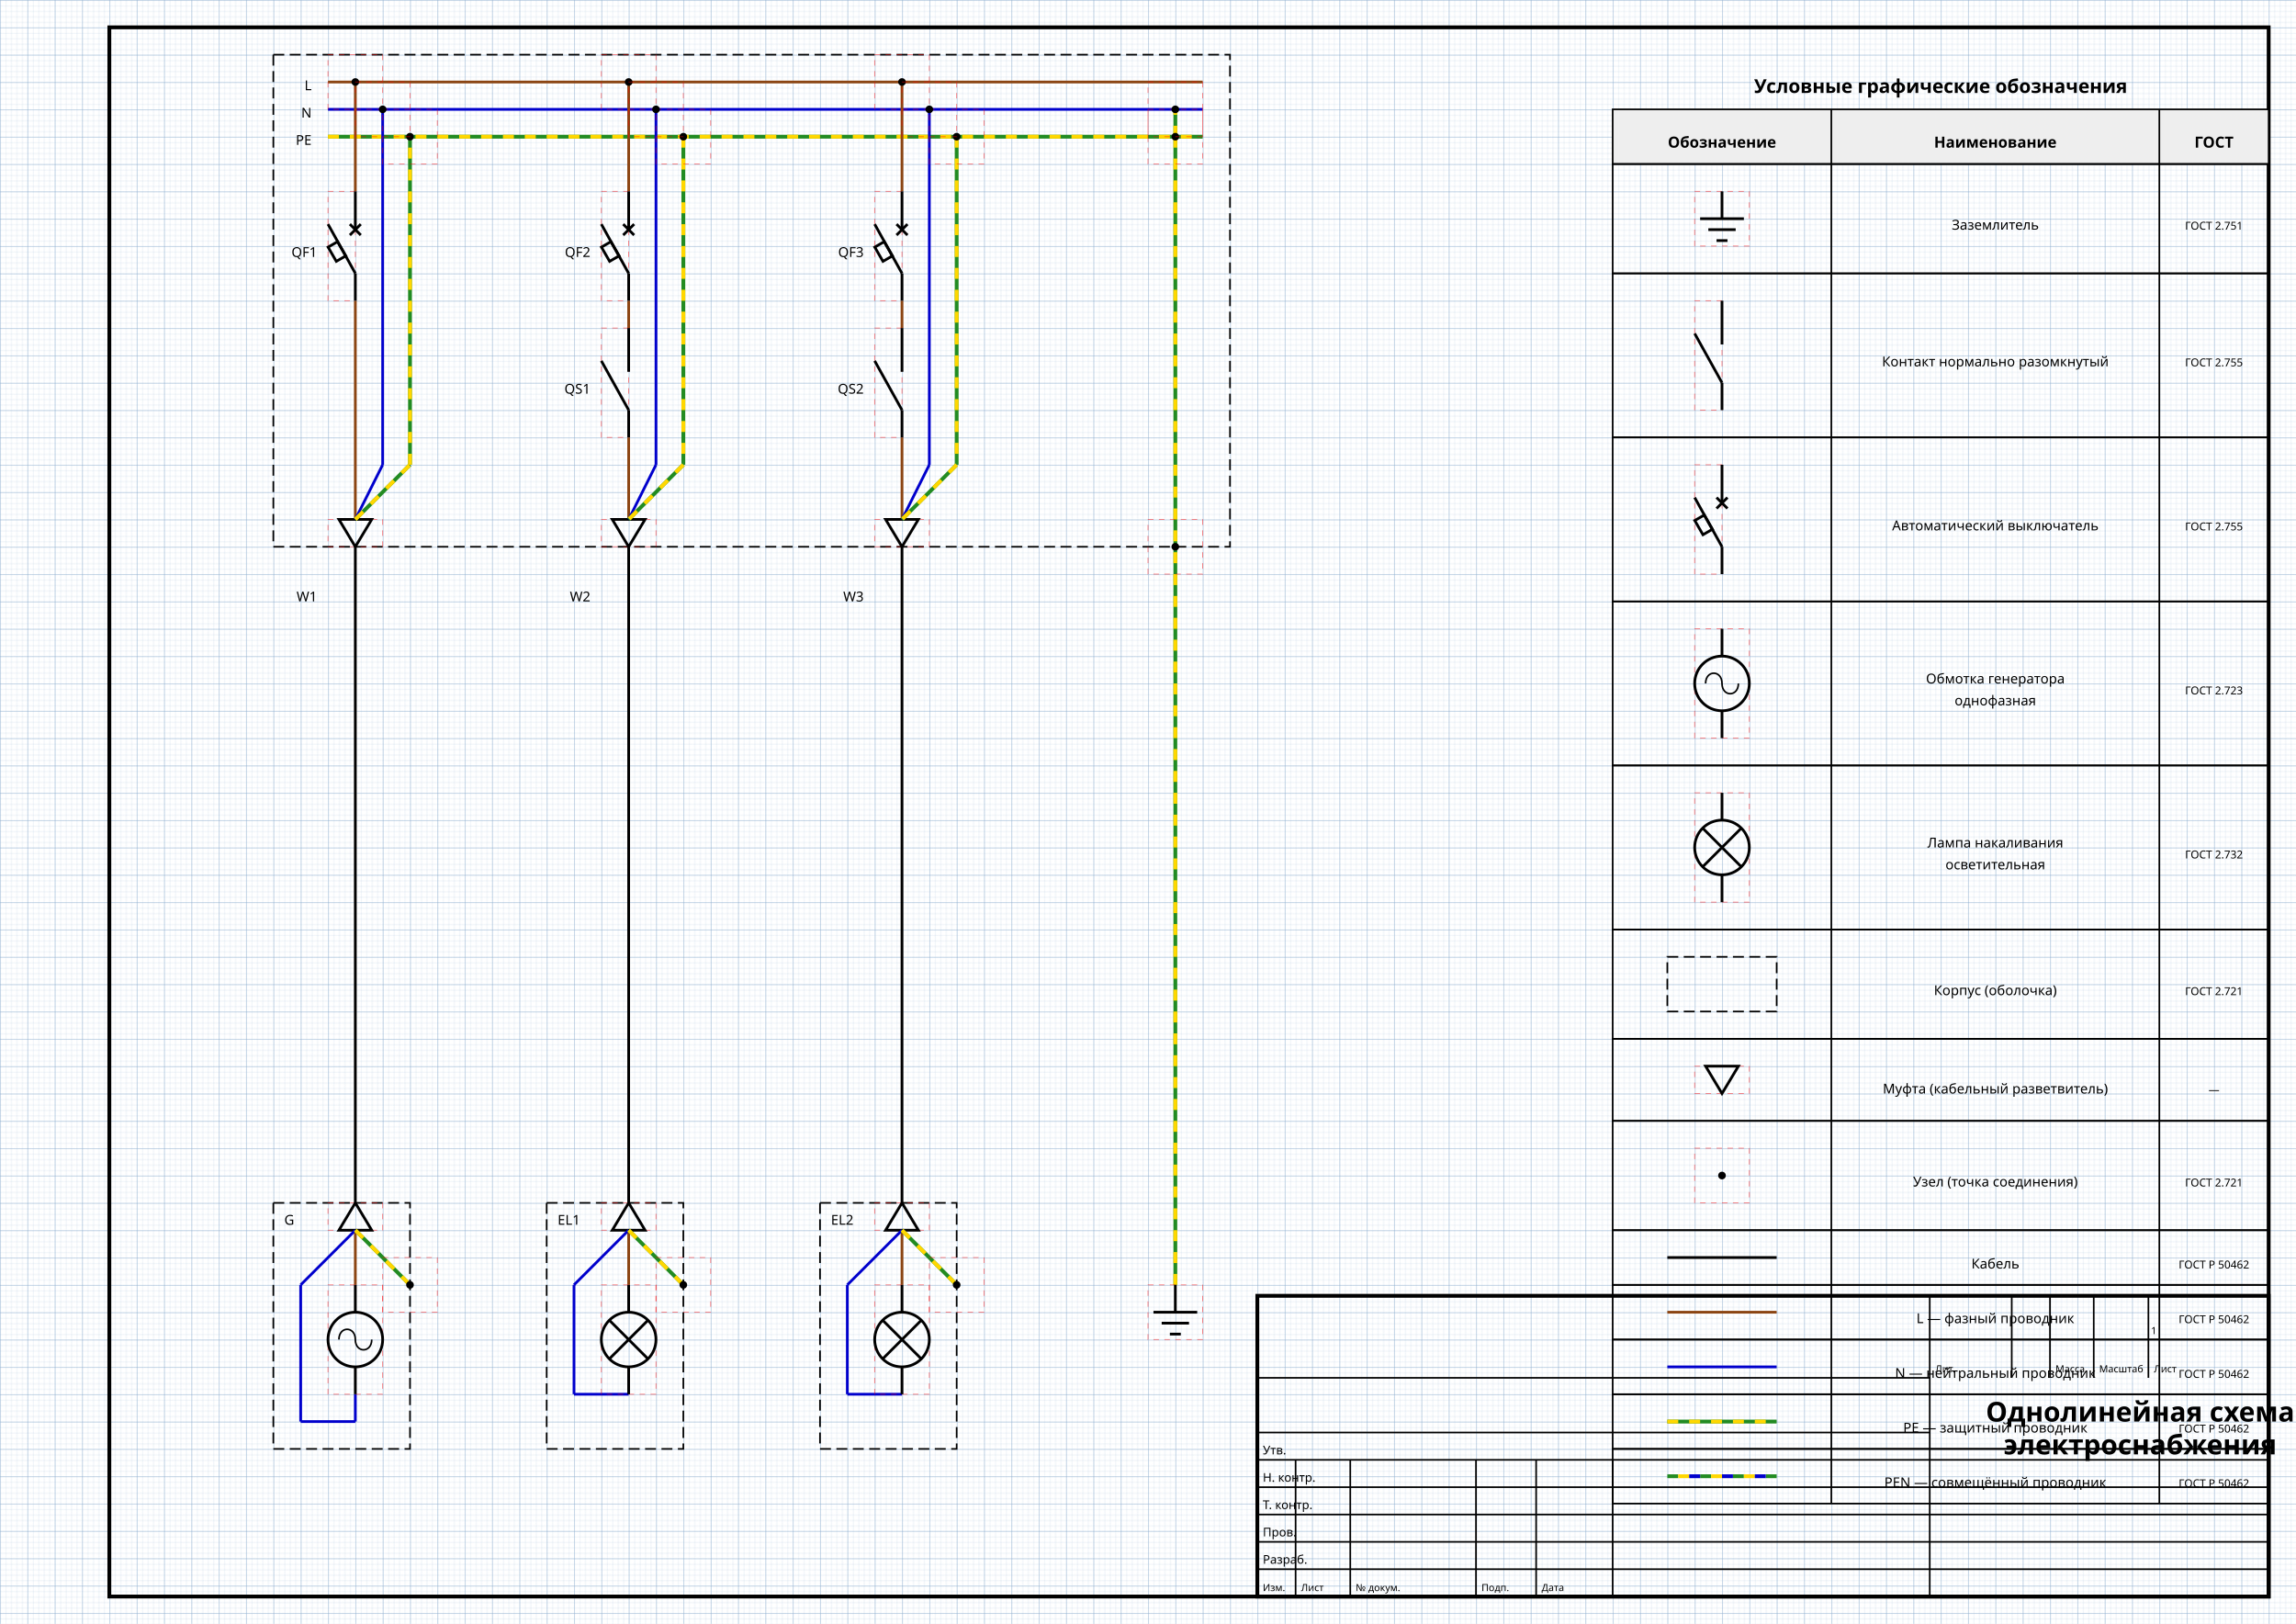
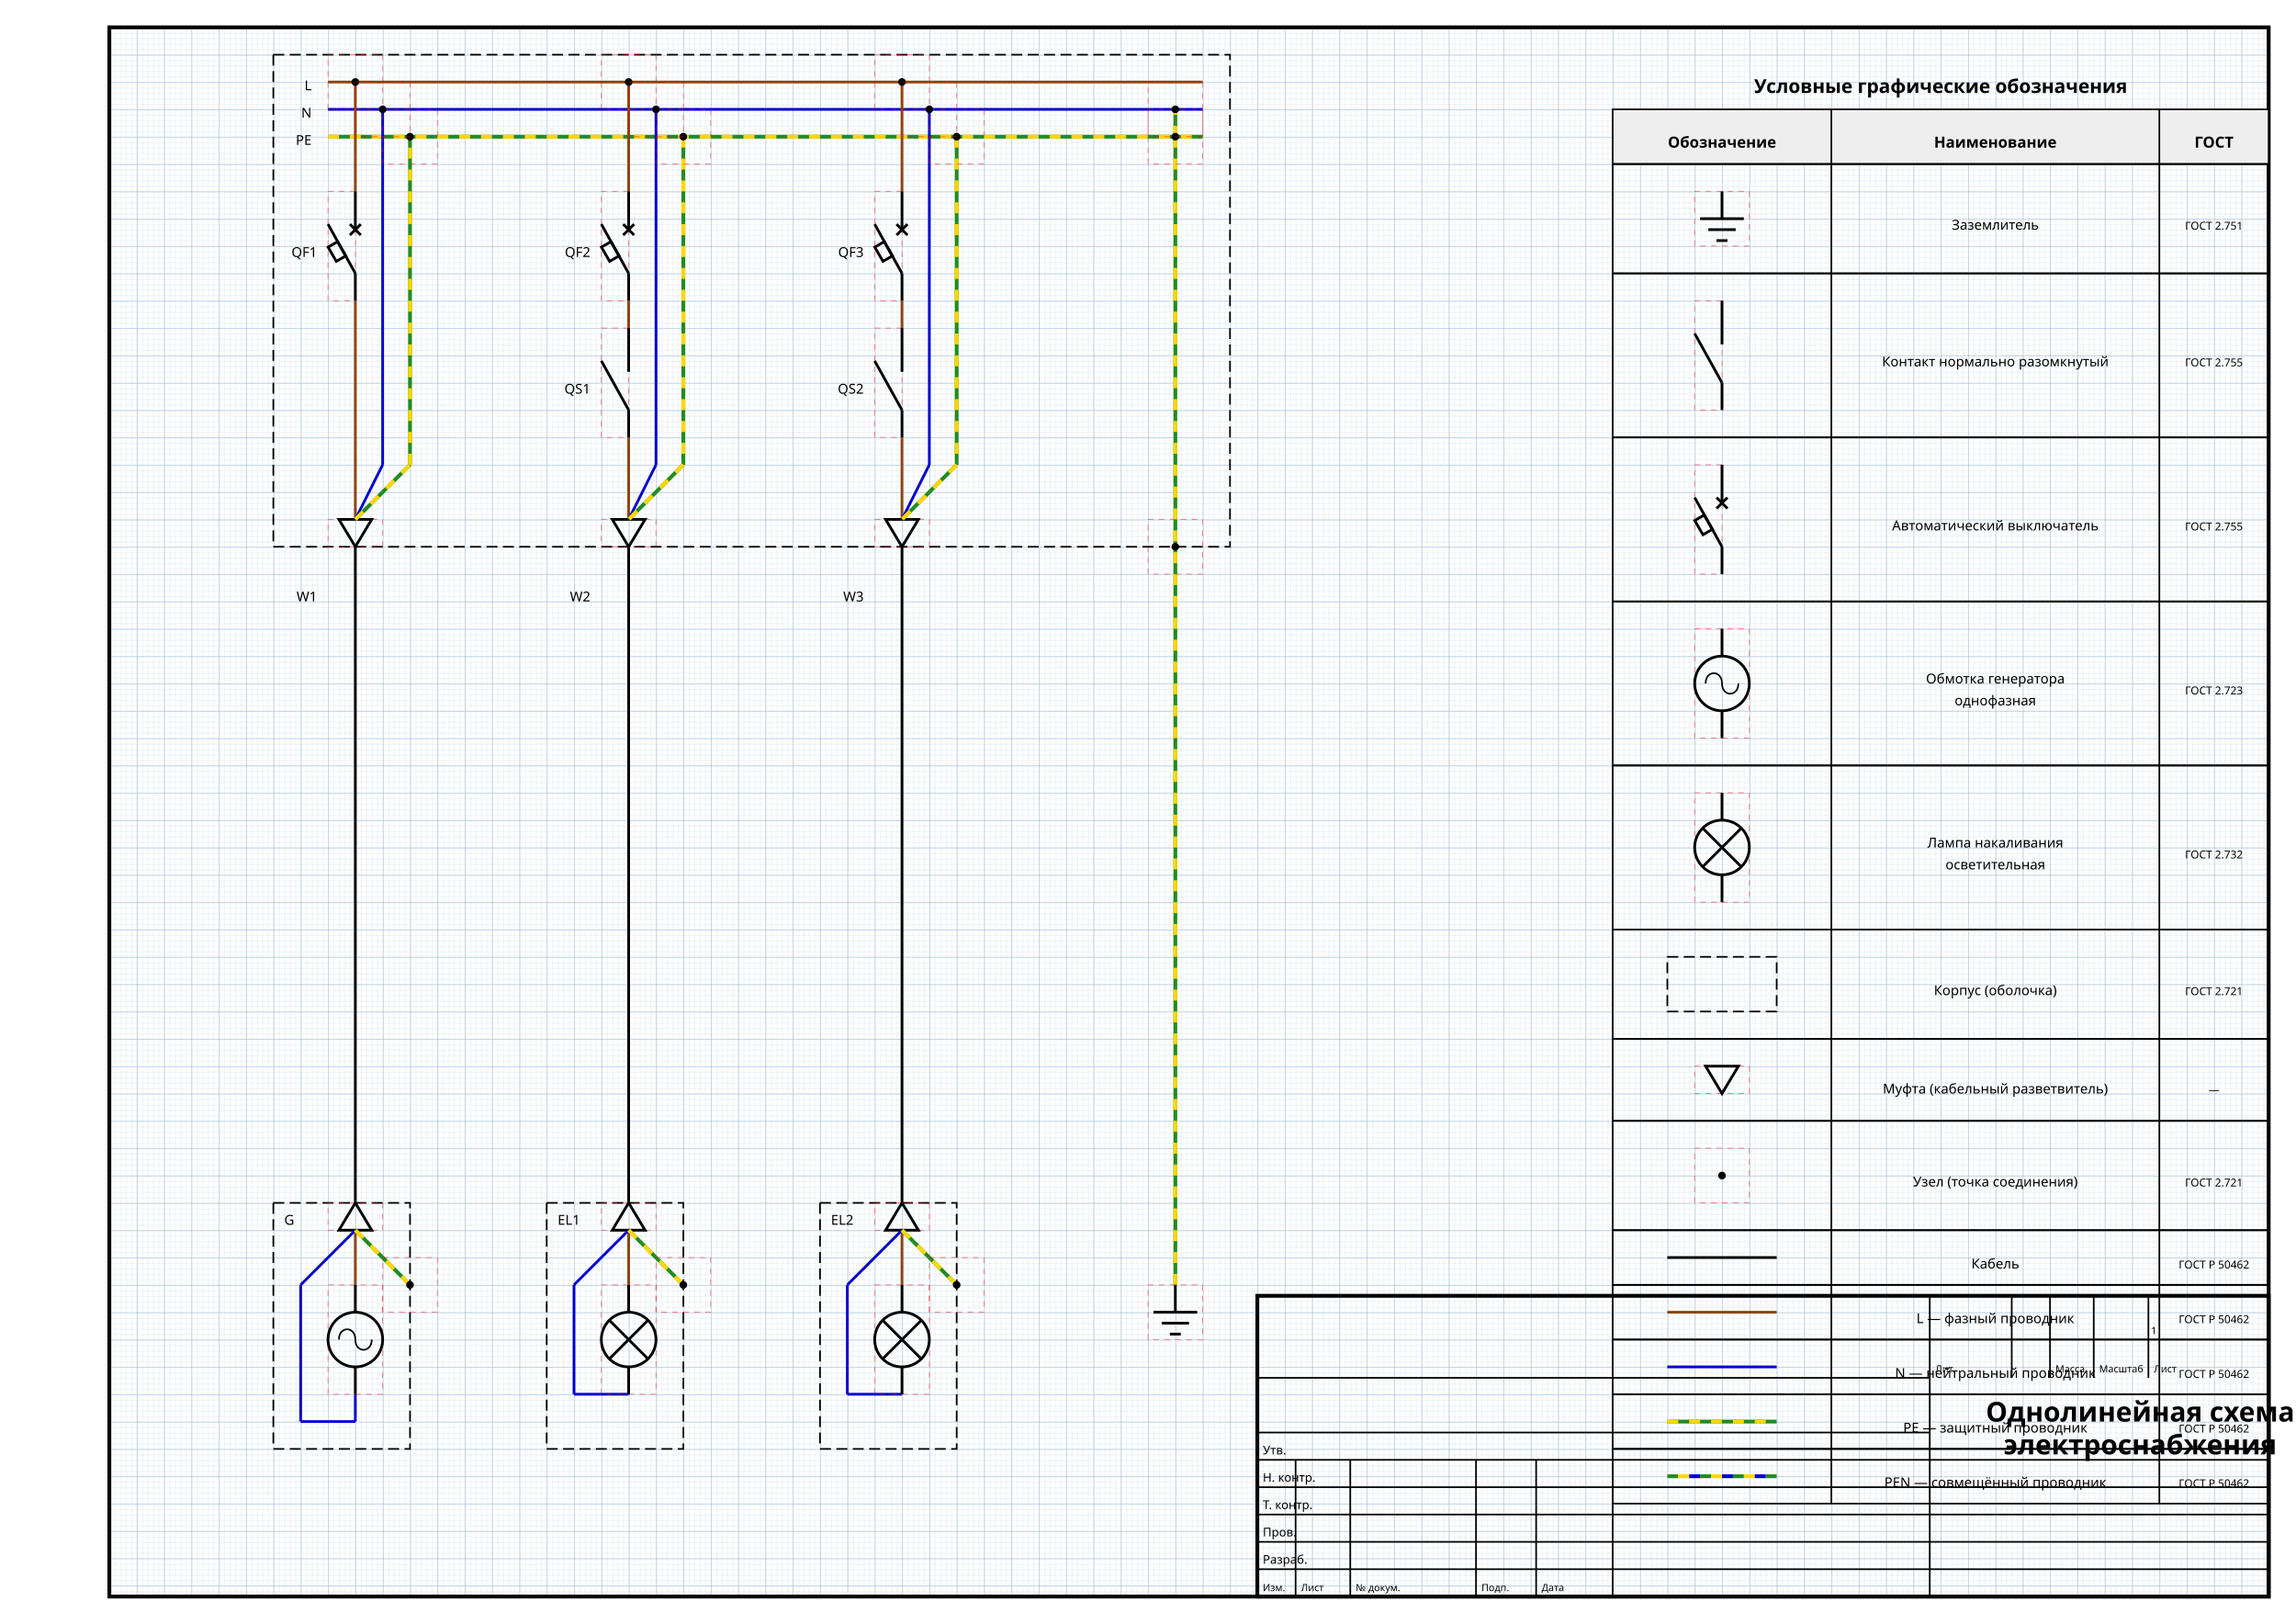
<svg xmlns="http://www.w3.org/2000/svg" width="420mm" height="297mm" viewBox="0 0 420 297">
  <rect width="420" height="297" fill="white" />
  <defs>
    <pattern id="mm1" width="1" height="1" patternUnits="userSpaceOnUse">
      <line x1="0" y1="0" x2="0" y2="1" stroke="#c8d8e8" stroke-width="0.1" />
      <line x1="0" y1="0" x2="1" y2="0" stroke="#c8d8e8" stroke-width="0.1" />
    </pattern>
    <pattern id="mm5" width="5" height="5" patternUnits="userSpaceOnUse">
      <rect width="5" height="5" fill="url(#mm1)" />
      <line x1="0" y1="0" x2="0" y2="5" stroke="#90b0d0" stroke-width="0.15" />
      <line x1="0" y1="0" x2="5" y2="0" stroke="#90b0d0" stroke-width="0.15" />
    </pattern>
    <symbol id="ugo-node" overflow="visible">
      <rect x="-5" y="-5" width="10" height="10" fill="none" stroke="red" stroke-width="0.15" stroke-dasharray="1,1" opacity="0.5" />
      <circle cx="0" cy="0" r="0.7" fill="black" stroke="none" />
    </symbol>
    <symbol id="ugo-ground" overflow="visible">
      <rect x="-5" y="0" width="10" height="10" fill="none" stroke="red" stroke-width="0.15" stroke-dasharray="1,1" opacity="0.5" />
      <g stroke="black" stroke-width="0.5">
        <line x1="0" y1="0" x2="0" y2="5" />
        <line x1="-4" y1="5" x2="4" y2="5" />
        <line x1="-2.5" y1="7" x2="2.5" y2="7" />
        <line x1="-1" y1="9" x2="1" y2="9" />
      </g>
    </symbol>
    <symbol id="ugo-contact" overflow="visible">
      <rect x="-5" y="0" width="5" height="20" fill="none" stroke="red" stroke-width="0.15" stroke-dasharray="1,1" opacity="0.5" />
      <g stroke="black" stroke-width="0.5" fill="none">
        <line x1="0" y1="0" x2="0" y2="8" />
        <line x1="0" y1="15" x2="-5" y2="6" />
        <line x1="0" y1="15" x2="0" y2="20" />
      </g>
    </symbol>
    <symbol id="ugo-breaker" overflow="visible">
      <rect x="-5" y="0" width="5" height="20" fill="none" stroke="red" stroke-width="0.15" stroke-dasharray="1,1" opacity="0.5" />
      <g stroke="black" stroke-width="0.5" fill="none">
        <line x1="0" y1="0" x2="0" y2="7" />
        <line x1="-1" y1="6" x2="1" y2="8" />
        <line x1="-1" y1="8" x2="1" y2="6" />
        <line x1="0" y1="15" x2="-5" y2="6" />
        <rect x="-2" y="-1.5" width="2" height="3" fill="none" stroke="black" stroke-width="0.5" transform="translate(-2.5, 10.5) rotate(-30)" />
        <line x1="0" y1="15" x2="0" y2="20" />
      </g>
    </symbol>
    <symbol id="ugo-generator" overflow="visible">
      <rect x="-5" y="0" width="10" height="20" fill="none" stroke="red" stroke-width="0.15" stroke-dasharray="1,1" opacity="0.5" />
      <g stroke="black" stroke-width="0.5" fill="none">
        <line x1="0" y1="0" x2="0" y2="5" />
        <circle cx="0" cy="10" r="5" />
        <path d="M-3,10 C-3,7.5 0,7.5 0,10 S3,12.5 3,10" stroke-width="0.3" />
        <line x1="0" y1="15" x2="0" y2="20" />
      </g>
    </symbol>
    <symbol id="ugo-lamp" overflow="visible">
      <rect x="-5" y="0" width="10" height="20" fill="none" stroke="red" stroke-width="0.15" stroke-dasharray="1,1" opacity="0.5" />
      <g stroke="black" stroke-width="0.5" fill="none">
        <line x1="0" y1="0" x2="0" y2="5" />
        <circle cx="0" cy="10" r="5" />
        <line x1="-3.5" y1="6.5" x2="3.5" y2="13.5" />
        <line x1="3.5" y1="6.5" x2="-3.5" y2="13.5" />
        <line x1="0" y1="15" x2="0" y2="20" />
      </g>
    </symbol>
    <symbol id="ugo-mufta" overflow="visible">
      <rect x="-5" y="0" width="10" height="5" fill="none" stroke="red" stroke-width="0.15" stroke-dasharray="1,1" opacity="0.5" />
      <polygon points="-3,0 3,0 0,5" stroke="black" stroke-width="0.5" fill="none" />
    </symbol>
  </defs>
-   <rect width="420" height="297" fill="url(#mm5)" />
+   <rect x="20" y="5" width="395" height="287" fill="url(#mm5)" />
  <rect x="20" y="5" width="395" height="287" fill="none" stroke="black" stroke-width="0.7" />
  <g stroke="black" stroke-width="0.3" font-family="sans-serif" fill="none">
    <rect x="230" y="237" width="185" height="55" stroke-width="0.7" />
    <line x1="230" y1="287" x2="415" y2="287" />
    <line x1="230" y1="282" x2="415" y2="282" />
    <line x1="230" y1="277" x2="415" y2="277" />
    <line x1="230" y1="272" x2="415" y2="272" />
    <line x1="230" y1="267" x2="415" y2="267" />
    <line x1="230" y1="262" x2="353" y2="262" />
    <line x1="230" y1="252" x2="353" y2="252" />
    <line x1="237" y1="267" x2="237" y2="292" />
    <line x1="247" y1="267" x2="247" y2="292" />
    <line x1="270" y1="267" x2="270" y2="292" />
    <line x1="281" y1="267" x2="281" y2="292" />
    <line x1="295" y1="267" x2="295" y2="292" />
    <line x1="353" y1="237" x2="353" y2="292" />
    <line x1="368" y1="237" x2="368" y2="252" />
    <line x1="375" y1="237" x2="375" y2="252" />
    <line x1="383" y1="237" x2="383" y2="252" />
    <line x1="393" y1="237" x2="393" y2="252" />
    <g font-size="1.8" fill="black" stroke="none">
      <text x="231" y="291">Изм.</text>
      <text x="238" y="291">Лист</text>
      <text x="248" y="291">№ докум.</text>
      <text x="271" y="291">Подп.</text>
      <text x="282" y="291">Дата</text>
    </g>
    <g font-size="2.2" fill="black" stroke="none">
      <text x="231" y="286">Разраб.</text>
      <text x="231" y="281">Пров.</text>
      <text x="231" y="271">Н. контр.</text>
      <text x="231" y="276">Т. контр.</text>
      <text x="231" y="266">Утв.</text>
    </g>
    <text x="391.5" y="260" font-size="5" fill="black" stroke="none" text-anchor="middle" font-weight="bold">Однолинейная схема</text>
    <text x="391.5" y="266" font-size="5" fill="black" stroke="none" text-anchor="middle" font-weight="bold">электроснабжения</text>
    <g font-size="1.8" fill="black" stroke="none">
      <text x="354" y="251">Лит.</text>
      <text x="376" y="251">Масса</text>
      <text x="384" y="251">Масштаб</text>
    </g>
    <g font-size="1.8" fill="black" stroke="none">
      <text x="394" y="251">Лист</text>
      <text x="394" y="244" text-anchor="middle">1</text>
    </g>
  </g>
  <rect x="50" y="10" width="175" height="90" fill="none" stroke="black" stroke-width="0.3" stroke-dasharray="2,1" />
  <line x1="60" y1="15" x2="220" y2="15" stroke="#8B4513" stroke-width="0.5" />
  <line x1="60" y1="20" x2="220" y2="20" stroke="#0000CC" stroke-width="0.5" />
  <g stroke-width="0.7">
    <line x1="60" y1="25" x2="220" y2="25" stroke="#228B22" />
    <line x1="60" y1="25" x2="220" y2="25" stroke="#FFD700" stroke-dasharray="2,2" />
  </g>
  <rect x="50" y="220" width="25" height="45" fill="none" stroke="black" stroke-width="0.3" stroke-dasharray="2,1" />
  <rect x="100" y="220" width="25" height="45" fill="none" stroke="black" stroke-width="0.3" stroke-dasharray="2,1" />
  <rect x="150" y="220" width="25" height="45" fill="none" stroke="black" stroke-width="0.3" stroke-dasharray="2,1" />
  <g stroke="#8B4513" stroke-width="0.5">
    <line x1="65" y1="15" x2="65" y2="35" />
    <line x1="65" y1="55" x2="65" y2="95" />
    <line x1="65" y1="225" x2="65" y2="235" />
    <line x1="115" y1="15" x2="115" y2="35" />
    <line x1="115" y1="55" x2="115" y2="60" />
    <line x1="115" y1="80" x2="115" y2="95" />
    <line x1="115" y1="225" x2="115" y2="235" />
    <line x1="165" y1="15" x2="165" y2="35" />
    <line x1="165" y1="55" x2="165" y2="60" />
    <line x1="165" y1="80" x2="165" y2="95" />
    <line x1="165" y1="225" x2="165" y2="235" />
  </g>
  <use href="#ugo-breaker" x="65" y="35" />
  <use href="#ugo-breaker" x="115" y="35" />
  <use href="#ugo-contact" x="115" y="60" />
  <use href="#ugo-breaker" x="165" y="35" />
  <use href="#ugo-contact" x="165" y="60" />
  <use href="#ugo-mufta" x="65" y="95" />
  <line x1="65" y1="100" x2="65" y2="220" stroke="black" stroke-width="0.5" />
  <g transform="translate(65, 225) scale(1, -1)">
    <use href="#ugo-mufta" />
  </g>
  <use href="#ugo-mufta" x="115" y="95" />
  <line x1="115" y1="100" x2="115" y2="220" stroke="black" stroke-width="0.5" />
  <g transform="translate(115, 225) scale(1, -1)">
    <use href="#ugo-mufta" />
  </g>
  <use href="#ugo-mufta" x="165" y="95" />
  <line x1="165" y1="100" x2="165" y2="220" stroke="black" stroke-width="0.5" />
  <g transform="translate(165, 225) scale(1, -1)">
    <use href="#ugo-mufta" />
  </g>
  <g stroke="#0000CC" stroke-width="0.5">
    <line x1="70" y1="20" x2="70" y2="85" />
    <line x1="70" y1="85" x2="65" y2="95" />
    <line x1="65" y1="225" x2="55" y2="235" />
    <line x1="55" y1="235" x2="55" y2="260" />
    <line x1="55" y1="260" x2="65" y2="260" />
    <line x1="65" y1="260" x2="65" y2="255" />
    <line x1="120" y1="20" x2="120" y2="85" />
    <line x1="120" y1="85" x2="115" y2="95" />
    <line x1="115" y1="225" x2="105" y2="235" />
    <line x1="105" y1="235" x2="105" y2="255" />
    <line x1="105" y1="255" x2="115" y2="255" />
    <line x1="170" y1="20" x2="170" y2="85" />
    <line x1="170" y1="85" x2="165" y2="95" />
    <line x1="165" y1="225" x2="155" y2="235" />
    <line x1="155" y1="235" x2="155" y2="255" />
    <line x1="155" y1="255" x2="165" y2="255" />
  </g>
  <g stroke-width="0.7">
    <line x1="65" y1="95" x2="75" y2="85" stroke="#228B22" />
    <line x1="75" y1="85" x2="75" y2="25" stroke="#228B22" />
    <line x1="65" y1="225" x2="75" y2="235" stroke="#228B22" />
    <line x1="125" y1="25" x2="125" y2="85" stroke="#228B22" />
    <line x1="125" y1="85" x2="115" y2="95" stroke="#228B22" />
    <line x1="115" y1="225" x2="125" y2="235" stroke="#228B22" />
    <line x1="175" y1="25" x2="175" y2="85" stroke="#228B22" />
    <line x1="175" y1="85" x2="165" y2="95" stroke="#228B22" />
    <line x1="165" y1="225" x2="175" y2="235" stroke="#228B22" />
    <line x1="215" y1="25" x2="215" y2="20" stroke="#228B22" />
    <line x1="215" y1="25" x2="215" y2="235" stroke="#228B22" />
    <line x1="65" y1="95" x2="75" y2="85" stroke="#FFD700" stroke-dasharray="2,2" />
    <line x1="75" y1="85" x2="75" y2="25" stroke="#FFD700" stroke-dasharray="2,2" />
    <line x1="65" y1="225" x2="75" y2="235" stroke="#FFD700" stroke-dasharray="2,2" />
    <line x1="125" y1="25" x2="125" y2="85" stroke="#FFD700" stroke-dasharray="2,2" />
    <line x1="125" y1="85" x2="115" y2="95" stroke="#FFD700" stroke-dasharray="2,2" />
    <line x1="115" y1="225" x2="125" y2="235" stroke="#FFD700" stroke-dasharray="2,2" />
    <line x1="175" y1="25" x2="175" y2="85" stroke="#FFD700" stroke-dasharray="2,2" />
    <line x1="175" y1="85" x2="165" y2="95" stroke="#FFD700" stroke-dasharray="2,2" />
    <line x1="165" y1="225" x2="175" y2="235" stroke="#FFD700" stroke-dasharray="2,2" />
    <line x1="215" y1="25" x2="215" y2="20" stroke="#FFD700" stroke-dasharray="2,2" />
    <line x1="215" y1="25" x2="215" y2="235" stroke="#FFD700" stroke-dasharray="2,2" />
  </g>
  <use href="#ugo-node" x="75" y="235" />
  <use href="#ugo-node" x="75" y="25" />
  <use href="#ugo-node" x="125" y="25" />
  <use href="#ugo-node" x="125" y="235" />
  <use href="#ugo-node" x="175" y="25" />
  <use href="#ugo-node" x="175" y="235" />
  <use href="#ugo-node" x="215" y="25" />
  <use href="#ugo-node" x="215" y="100" />
  <use href="#ugo-node" x="65" y="15" />
  <use href="#ugo-node" x="115" y="15" />
  <use href="#ugo-node" x="165" y="15" />
  <use href="#ugo-node" x="70" y="20" />
  <use href="#ugo-node" x="120" y="20" />
  <use href="#ugo-node" x="170" y="20" />
  <use href="#ugo-node" x="215" y="20" />
  <use href="#ugo-generator" x="65" y="235" />
  <use href="#ugo-lamp" x="115" y="235" />
  <use href="#ugo-lamp" x="165" y="235" />
  <use href="#ugo-ground" x="215" y="235" />
  <g font-family="sans-serif" font-size="2.5" fill="black">
    <text x="57" y="16.5" text-anchor="end">L</text>
    <text x="57" y="21.5" text-anchor="end">N</text>
    <text x="57" y="26.5" text-anchor="end">PE</text>
    <text x="58" y="47" text-anchor="end">QF1</text>
    <text x="58" y="110" text-anchor="end">W1</text>
    <text x="52" y="224">G</text>
    <text x="108" y="47" text-anchor="end">QF2</text>
    <text x="108" y="72" text-anchor="end">QS1</text>
    <text x="108" y="110" text-anchor="end">W2</text>
    <text x="102" y="224">EL1</text>
    <text x="158" y="47" text-anchor="end">QF3</text>
    <text x="158" y="72" text-anchor="end">QS2</text>
    <text x="158" y="110" text-anchor="end">W3</text>
    <text x="152" y="224">EL2</text>
  </g>
  <g transform="translate(295, 20)" stroke="black" stroke-width="0.3" font-family="sans-serif">
    <text x="60" y="-3" font-size="3.5" font-weight="bold" text-anchor="middle" stroke="none" fill="black">Условные графические обозначения</text>
    <rect x="0" y="0" width="120" height="10" fill="#eee" stroke="black" />
    <text x="20" y="7" font-size="2.8" text-anchor="middle" stroke="none" fill="black" font-weight="bold">Обозначение</text>
    <text x="70" y="7" font-size="2.8" text-anchor="middle" stroke="none" fill="black" font-weight="bold">Наименование</text>
    <text x="110" y="7" font-size="2.8" text-anchor="middle" stroke="none" fill="black" font-weight="bold">ГОСТ</text>
    <line x1="40" y1="0" x2="40" y2="10" />
    <line x1="100" y1="0" x2="100" y2="10" />
    <rect x="0" y="10" width="120" height="20" fill="none" stroke="black" />
    <line x1="40" y1="10" x2="40" y2="30" />
    <line x1="100" y1="10" x2="100" y2="30" />
    <use href="#ugo-ground" x="20" y="15" />
    <text x="70" y="22" font-size="2.5" text-anchor="middle" stroke="none" fill="black">Заземлитель</text>
    <text x="110" y="22" font-size="2" text-anchor="middle" stroke="none" fill="black">ГОСТ 2.751</text>
    <rect x="0" y="30" width="120" height="30" fill="none" stroke="black" />
    <line x1="40" y1="30" x2="40" y2="60" />
    <line x1="100" y1="30" x2="100" y2="60" />
    <use href="#ugo-contact" x="20" y="35" />
    <text x="70" y="47" font-size="2.5" text-anchor="middle" stroke="none" fill="black">Контакт нормально разомкнутый</text>
    <text x="110" y="47" font-size="2" text-anchor="middle" stroke="none" fill="black">ГОСТ 2.755</text>
    <rect x="0" y="60" width="120" height="30" fill="none" stroke="black" />
    <line x1="40" y1="60" x2="40" y2="90" />
    <line x1="100" y1="60" x2="100" y2="90" />
    <use href="#ugo-breaker" x="20" y="65" />
    <text x="70" y="77" font-size="2.5" text-anchor="middle" stroke="none" fill="black">Автоматический выключатель</text>
    <text x="110" y="77" font-size="2" text-anchor="middle" stroke="none" fill="black">ГОСТ 2.755</text>
    <rect x="0" y="90" width="120" height="30" fill="none" stroke="black" />
    <line x1="40" y1="90" x2="40" y2="120" />
    <line x1="100" y1="90" x2="100" y2="120" />
    <use href="#ugo-generator" x="20" y="95" />
    <text x="70" y="105" font-size="2.5" text-anchor="middle" stroke="none" fill="black">Обмотка генератора</text>
    <text x="70" y="109" font-size="2.5" text-anchor="middle" stroke="none" fill="black">однофазная</text>
    <text x="110" y="107" font-size="2" text-anchor="middle" stroke="none" fill="black">ГОСТ 2.723</text>
    <rect x="0" y="120" width="120" height="30" fill="none" stroke="black" />
    <line x1="40" y1="120" x2="40" y2="150" />
    <line x1="100" y1="120" x2="100" y2="150" />
    <use href="#ugo-lamp" x="20" y="125" />
    <text x="70" y="135" font-size="2.5" text-anchor="middle" stroke="none" fill="black">Лампа накаливания</text>
    <text x="70" y="139" font-size="2.5" text-anchor="middle" stroke="none" fill="black">осветительная</text>
    <text x="110" y="137" font-size="2" text-anchor="middle" stroke="none" fill="black">ГОСТ 2.732</text>
    <rect x="0" y="150" width="120" height="20" fill="none" stroke="black" />
    <line x1="40" y1="150" x2="40" y2="170" />
    <line x1="100" y1="150" x2="100" y2="170" />
    <rect x="10" y="155" width="20" height="10" fill="none" stroke="black" stroke-dasharray="2,1" />
    <text x="70" y="162" font-size="2.5" text-anchor="middle" stroke="none" fill="black">Корпус (оболочка)</text>
    <text x="110" y="162" font-size="2" text-anchor="middle" stroke="none" fill="black">ГОСТ 2.721</text>
    <rect x="0" y="170" width="120" height="15" fill="none" stroke="black" />
    <line x1="40" y1="170" x2="40" y2="185" />
    <line x1="100" y1="170" x2="100" y2="185" />
    <use href="#ugo-mufta" x="20" y="175" />
    <text x="70" y="180" font-size="2.5" text-anchor="middle" stroke="none" fill="black">Муфта (кабельный разветвитель)</text>
    <text x="110" y="180" font-size="2" text-anchor="middle" stroke="none" fill="black">—</text>
    <rect x="0" y="185" width="120" height="20" fill="none" stroke="black" />
    <line x1="40" y1="185" x2="40" y2="205" />
    <line x1="100" y1="185" x2="100" y2="205" />
    <use href="#ugo-node" x="20" y="195" />
    <text x="70" y="197" font-size="2.5" text-anchor="middle" stroke="none" fill="black">Узел (точка соединения)</text>
    <text x="110" y="197" font-size="2" text-anchor="middle" stroke="none" fill="black">ГОСТ 2.721</text>
    <rect x="0" y="205" width="120" height="10" fill="none" stroke="black" />
    <line x1="40" y1="205" x2="40" y2="215" />
    <line x1="100" y1="205" x2="100" y2="215" />
    <line x1="10" y1="210" x2="30" y2="210" stroke="black" stroke-width="0.5" />
    <text x="70" y="212" font-size="2.5" text-anchor="middle" stroke="none" fill="black">Кабель</text>
    <text x="110" y="212" font-size="2" text-anchor="middle" stroke="none" fill="black">ГОСТ Р 50462</text>
    <rect x="0" y="215" width="120" height="10" fill="none" stroke="black" />
    <line x1="40" y1="215" x2="40" y2="225" />
    <line x1="100" y1="215" x2="100" y2="225" />
    <line x1="10" y1="220" x2="30" y2="220" stroke="#8B4513" stroke-width="0.5" />
    <text x="70" y="222" font-size="2.5" text-anchor="middle" stroke="none" fill="black">L — фазный проводник</text>
    <text x="110" y="222" font-size="2" text-anchor="middle" stroke="none" fill="black">ГОСТ Р 50462</text>
    <rect x="0" y="225" width="120" height="10" fill="none" stroke="black" />
    <line x1="40" y1="225" x2="40" y2="235" />
    <line x1="100" y1="225" x2="100" y2="235" />
    <line x1="10" y1="230" x2="30" y2="230" stroke="#0000CC" stroke-width="0.5" />
    <text x="70" y="232" font-size="2.5" text-anchor="middle" stroke="none" fill="black">N — нейтральный проводник</text>
    <text x="110" y="232" font-size="2" text-anchor="middle" stroke="none" fill="black">ГОСТ Р 50462</text>
    <rect x="0" y="235" width="120" height="10" fill="none" stroke="black" />
    <line x1="40" y1="235" x2="40" y2="245" />
    <line x1="100" y1="235" x2="100" y2="245" />
    <line x1="10" y1="240" x2="30" y2="240" stroke="#228B22" stroke-width="0.7" />
    <line x1="10" y1="240" x2="30" y2="240" stroke="#FFD700" stroke-width="0.7" stroke-dasharray="2,2" />
    <text x="70" y="242" font-size="2.5" text-anchor="middle" stroke="none" fill="black">PE — защитный проводник</text>
    <text x="110" y="242" font-size="2" text-anchor="middle" stroke="none" fill="black">ГОСТ Р 50462</text>
    <rect x="0" y="245" width="120" height="10" fill="none" stroke="black" />
    <line x1="40" y1="245" x2="40" y2="255" />
    <line x1="100" y1="245" x2="100" y2="255" />
    <line x1="10" y1="250" x2="30" y2="250" stroke="#228B22" stroke-width="0.7" stroke-dasharray="2,4" stroke-dashoffset="0" />
    <line x1="10" y1="250" x2="30" y2="250" stroke="#FFD700" stroke-width="0.7" stroke-dasharray="2,4" stroke-dashoffset="4" />
    <line x1="10" y1="250" x2="30" y2="250" stroke="#0000CC" stroke-width="0.7" stroke-dasharray="2,4" stroke-dashoffset="2" />
    <text x="70" y="252" font-size="2.5" text-anchor="middle" stroke="none" fill="black">PEN — совмещённый проводник</text>
    <text x="110" y="252" font-size="2" text-anchor="middle" stroke="none" fill="black">ГОСТ Р 50462</text>
  </g>
</svg>
